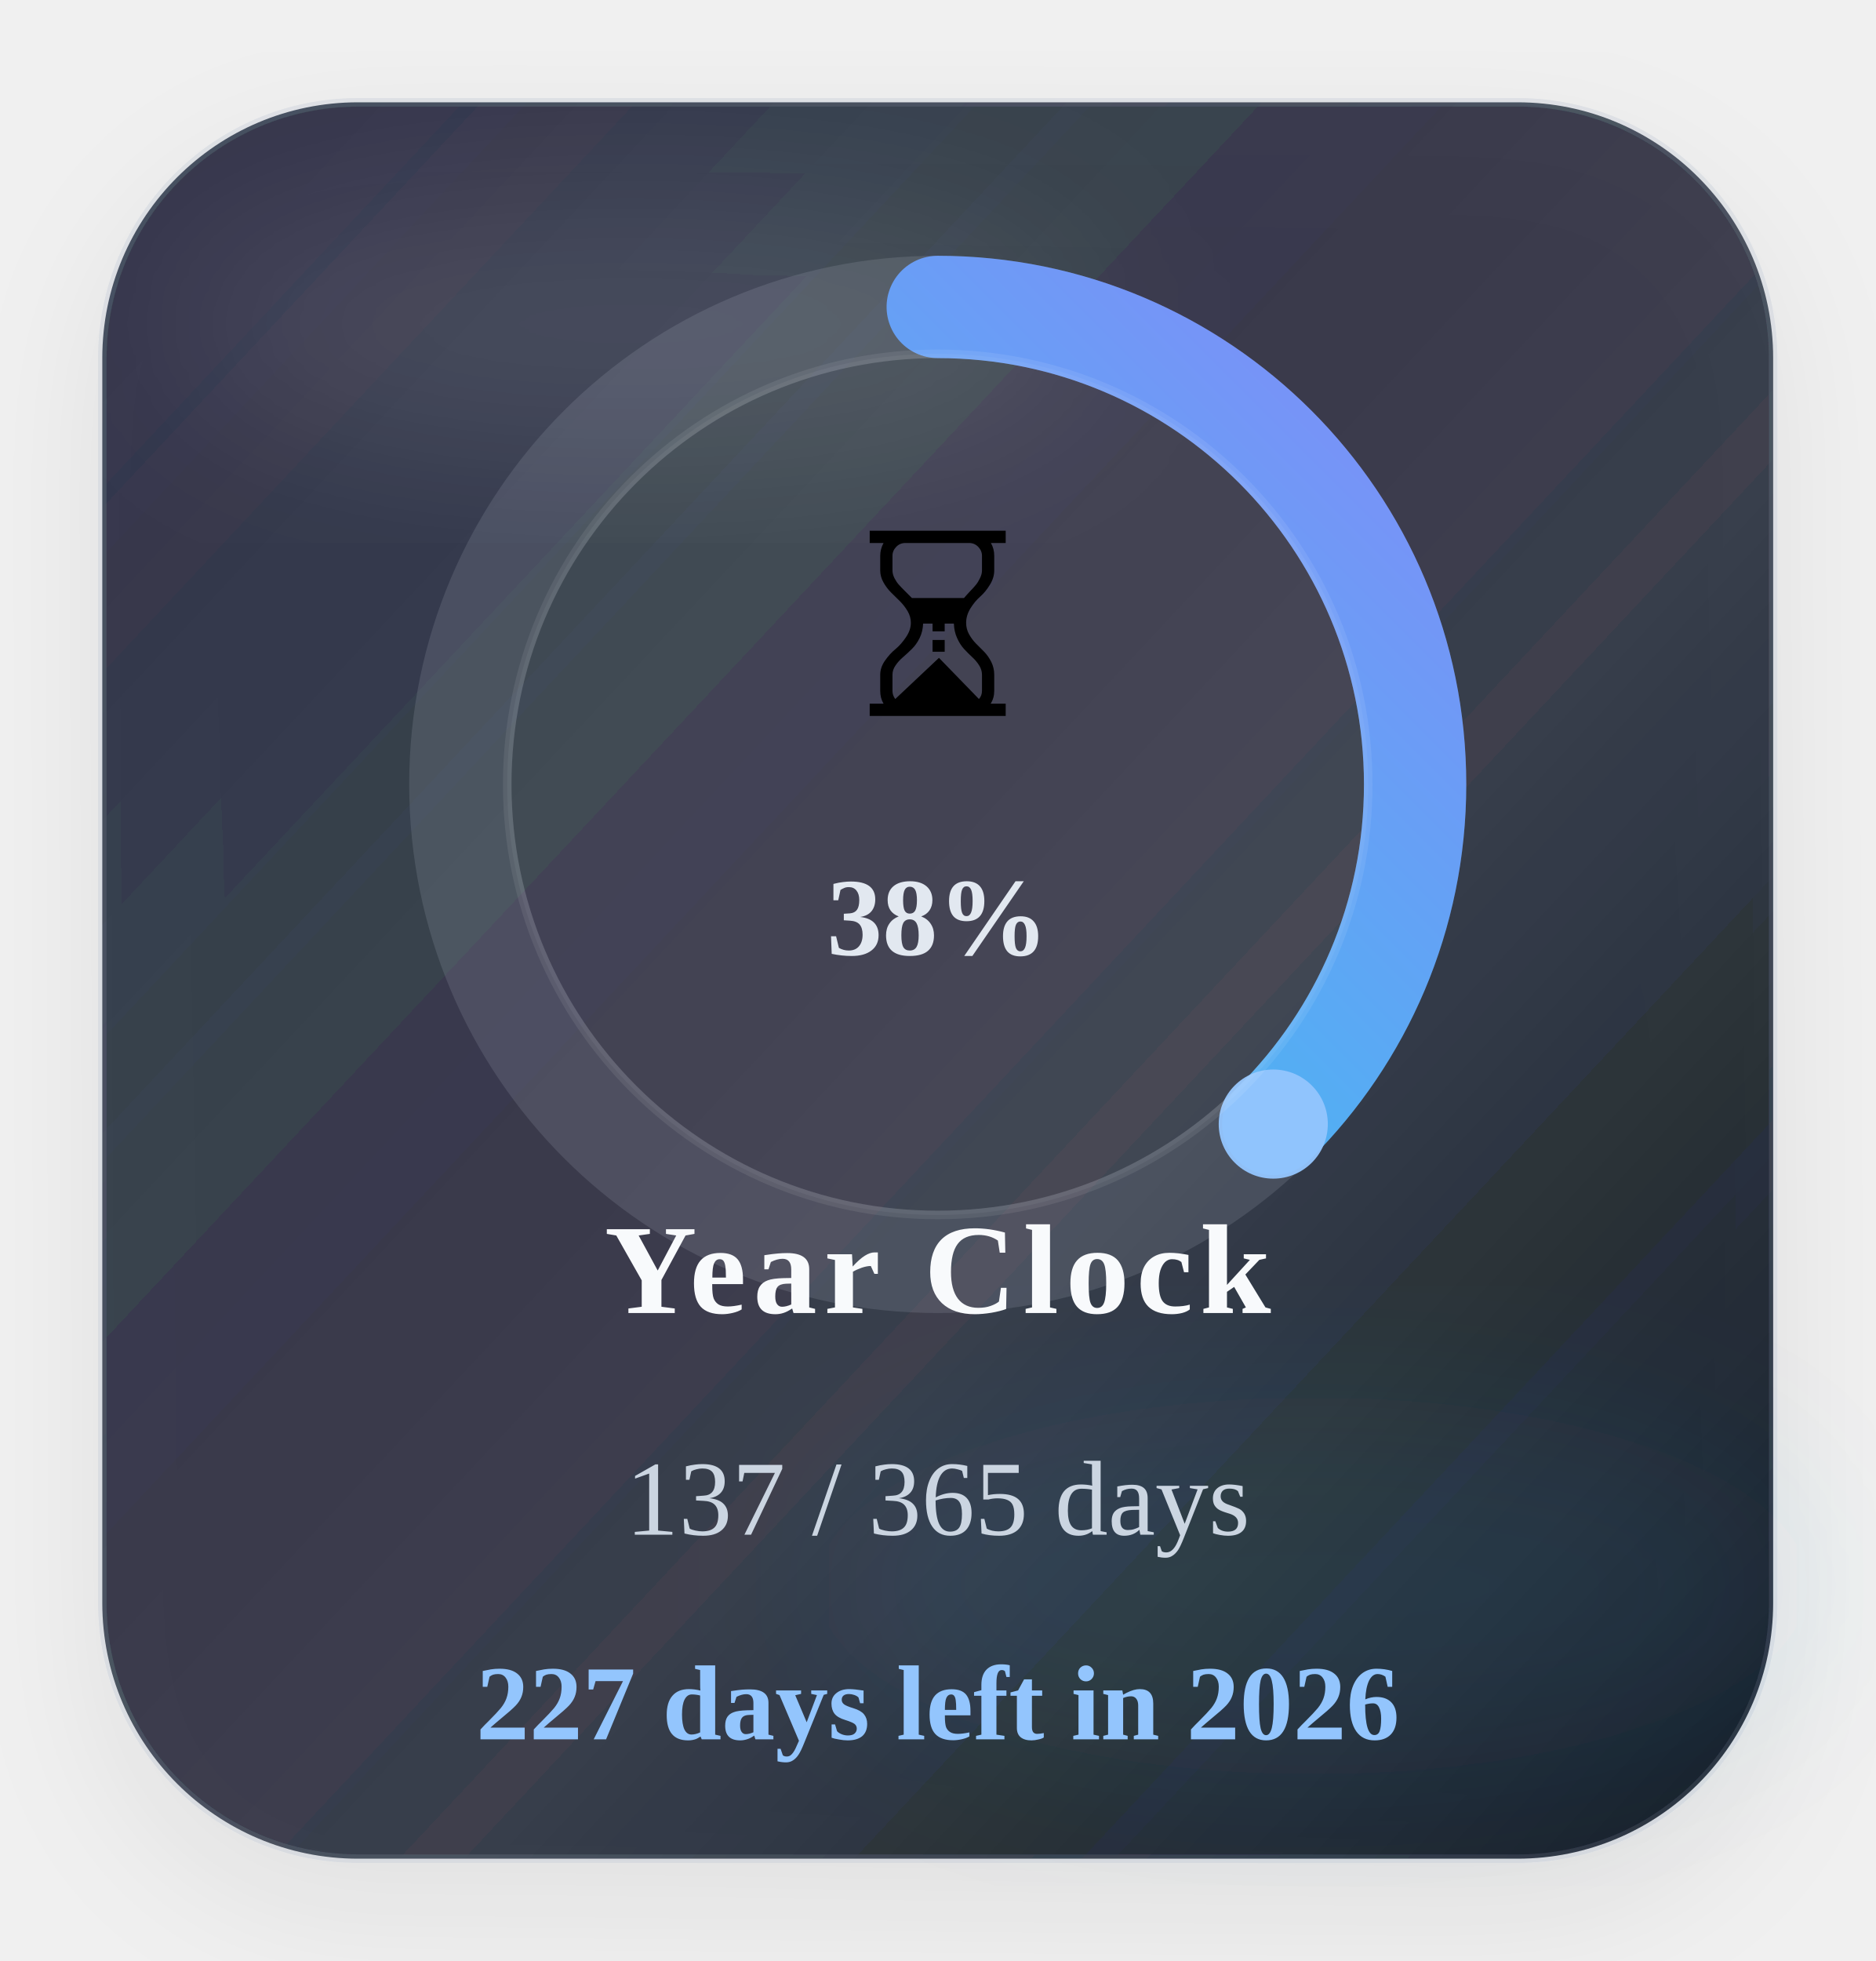
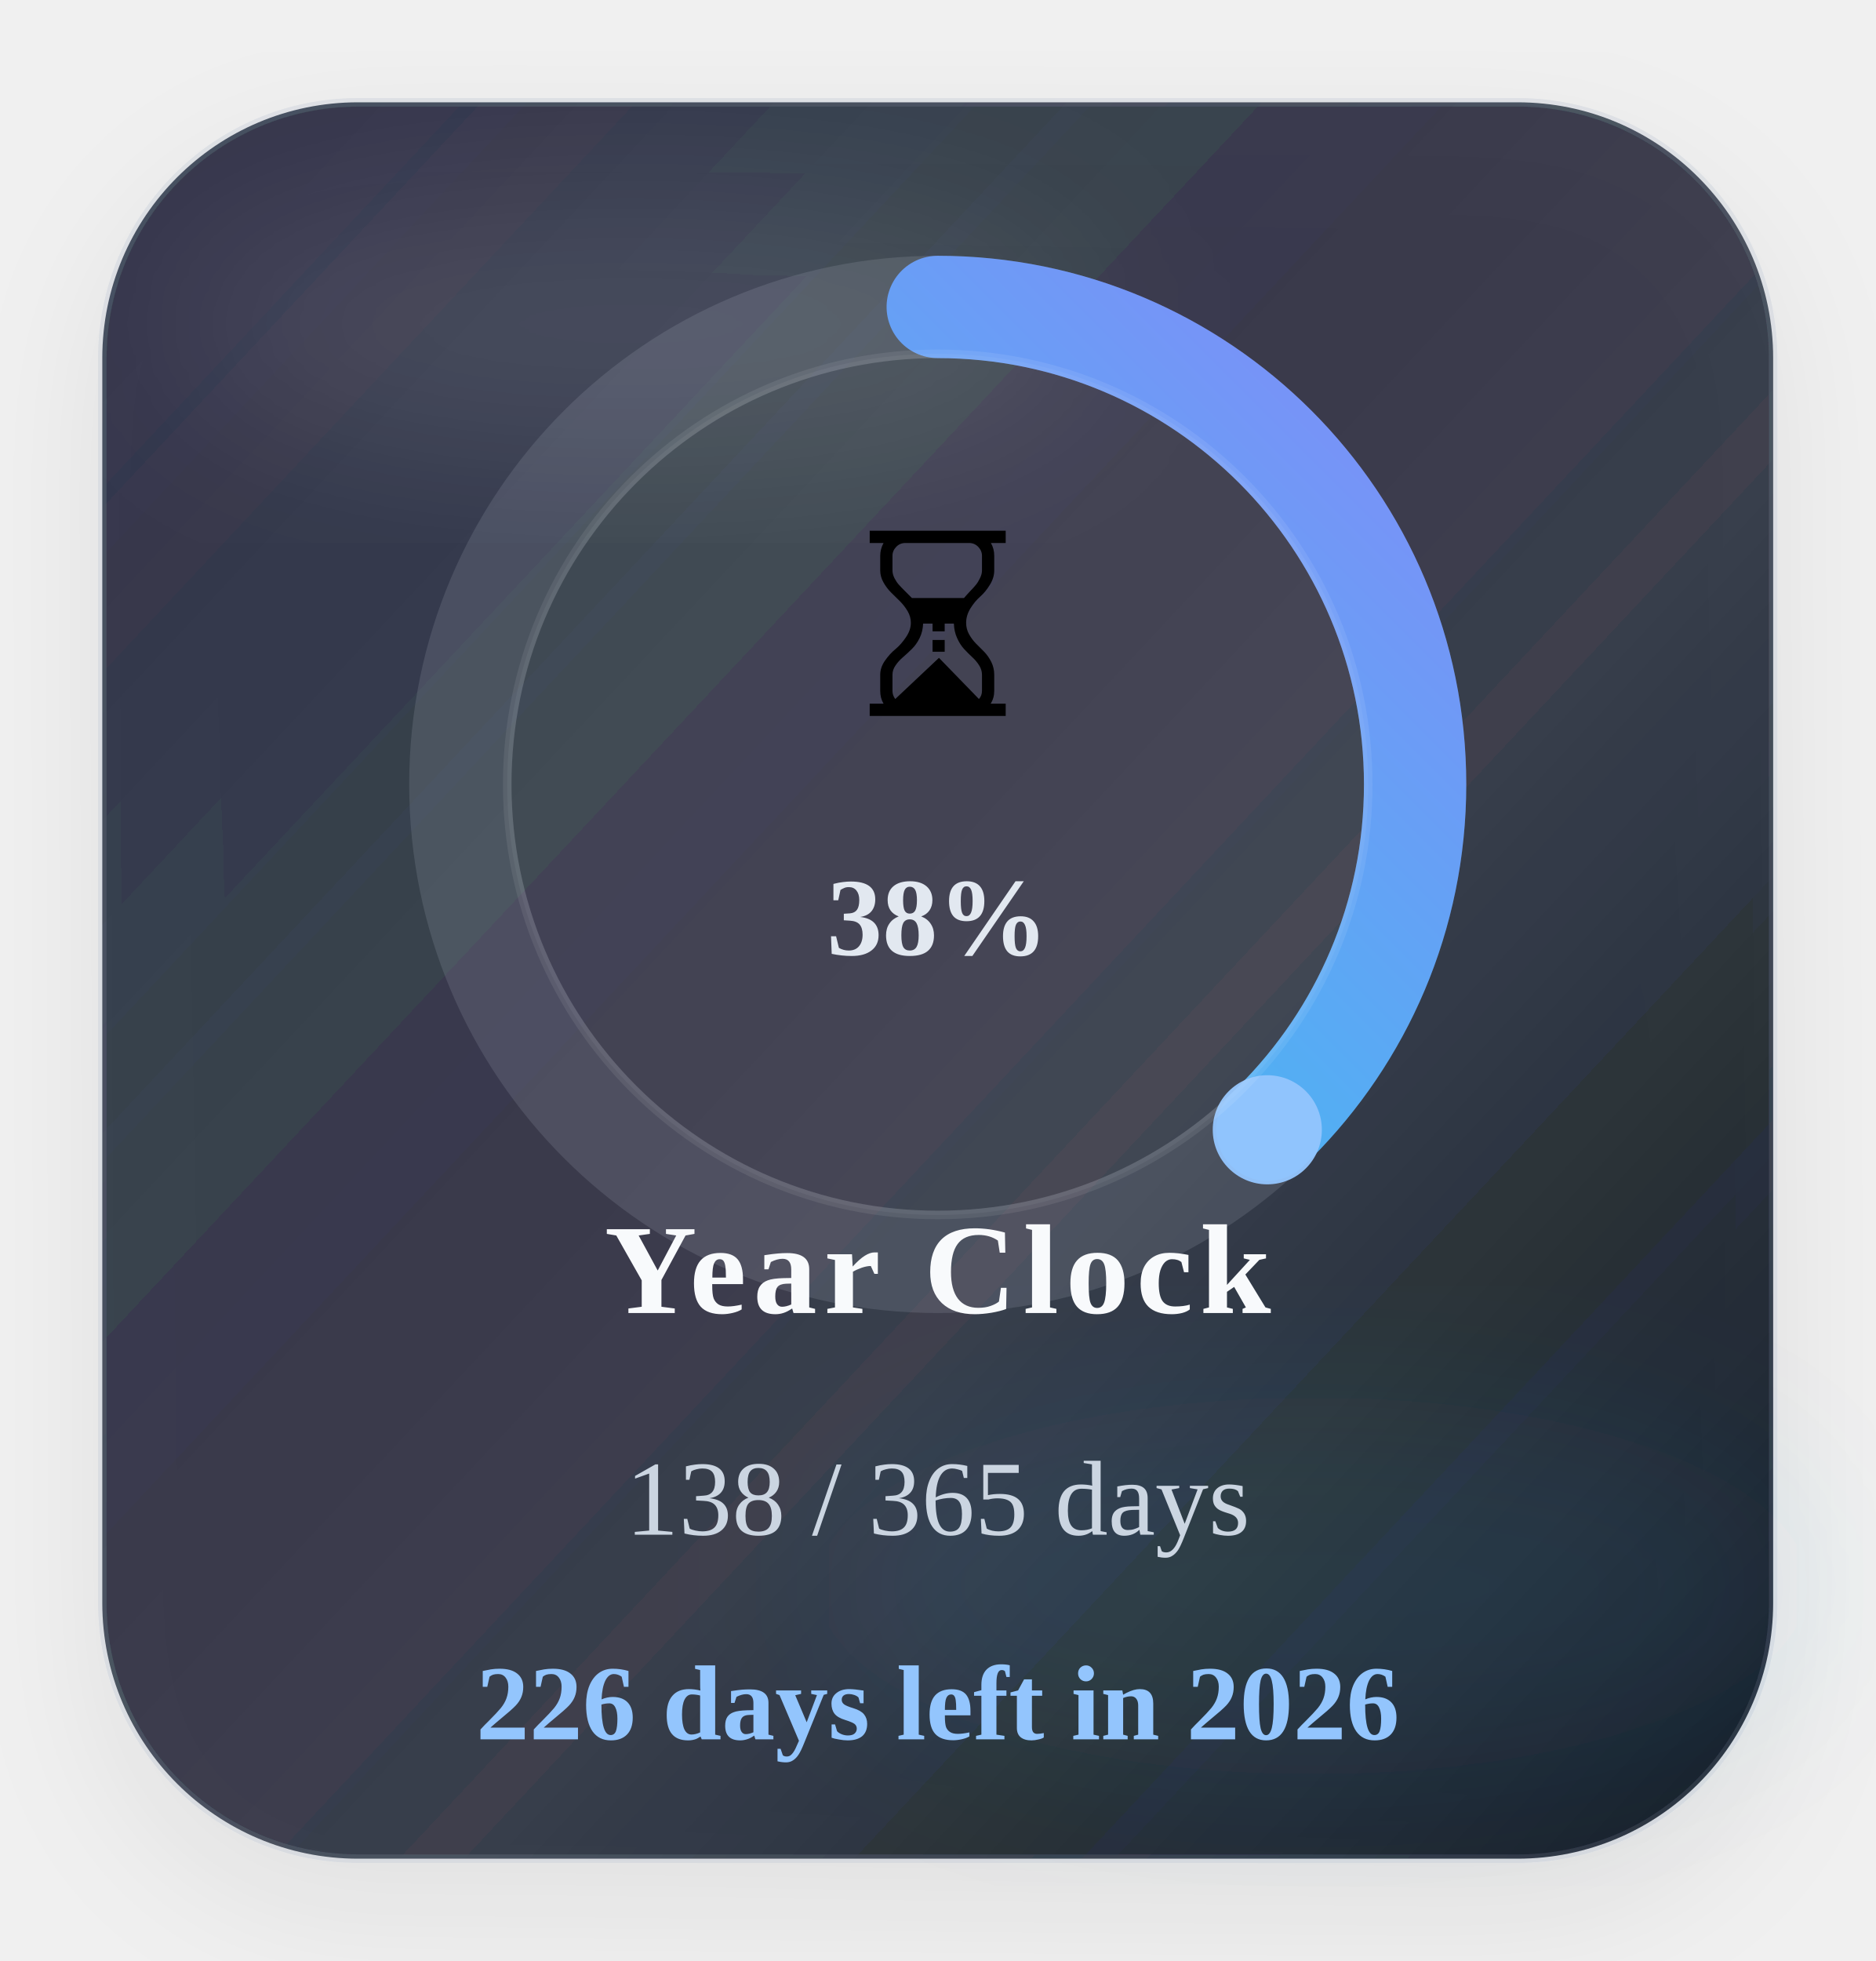
<svg xmlns="http://www.w3.org/2000/svg" width="220" height="230" viewBox="0 0 220 230" role="img" aria-label="Time progress for 2026">
  <defs>
    <linearGradient id="timeGradient" x1="0%" y1="0%" x2="100%" y2="100%">
      <stop offset="0%" stop-color="#22d3ee" />
      <stop offset="100%" stop-color="#818cf8" />
    </linearGradient>
    <linearGradient id="timeCard" x1="0%" y1="0%" x2="100%" y2="100%">
      <stop offset="0%" stop-color="#1c2537" stop-opacity="0.88" />
      <stop offset="60%" stop-color="#111827" stop-opacity="0.8" />
      <stop offset="100%" stop-color="#0b1220" stop-opacity="0.96" />
    </linearGradient>
    <filter id="timeShadow" x="-25%" y="-25%" width="150%" height="150%">
      <feDropShadow dx="0" dy="6" stdDeviation="8" flood-color="#020617" flood-opacity="0.08" />
    </filter>
    <filter id="timeBlur" x="-30%" y="-30%" width="160%" height="160%">
      <feGaussianBlur stdDeviation="10" />
    </filter>
  </defs>
  <rect x="12" y="12" width="196" height="206" rx="30" fill="url(#timeCard)" stroke="#94a3b8" stroke-opacity="0.18" filter="url(#timeShadow)" />
  <ellipse cx="74" cy="38" rx="54" ry="16" fill="#ffffff" fill-opacity="0.09" filter="url(#timeBlur)" />
  <ellipse cx="154" cy="186" rx="58" ry="22" fill="#38bdf8" fill-opacity="0.08" filter="url(#timeBlur)" />
  <circle class="ring-track" cx="110" cy="92" r="56" fill="none" stroke="#cbd5e1" stroke-opacity="0.14" stroke-width="12" />
-   <circle class="progress-ring" cx="110" cy="92" r="56" fill="none" stroke="url(#timeGradient)" stroke-width="12" stroke-linecap="round" stroke-dasharray="351.86" stroke-dashoffset="219.57" data-target-offset="219.57" data-ring-length="351.86" transform="rotate(-90 110 92)" />
-   <circle class="progress-endcap" cx="149.36" cy="131.84" r="6.4" fill="#93c5fd" fill-opacity="0.96" data-center-x="110" data-center-y="92" data-radius="56" data-target-angle="45.3500" />
+   <circle class="progress-ring" cx="110" cy="92" r="56" fill="none" stroke="url(#timeGradient)" stroke-width="12" stroke-linecap="round" stroke-dasharray="351.86" stroke-dashoffset="218.61" data-target-offset="218.61" data-ring-length="351.86" transform="rotate(-90 110 92)" />
+   <circle class="progress-endcap" cx="148.66" cy="132.51" r="6.4" fill="#93c5fd" fill-opacity="0.96" data-center-x="110" data-center-y="92" data-radius="56" data-target-angle="46.3363" />
  <circle class="ring-core" cx="110" cy="92" r="50.5" fill="#ffffff" fill-opacity="0.05" stroke="#ffffff" stroke-opacity="0.08" />
  <text class="progress-emoji" x="110" y="84" text-anchor="middle" font-size="30">⏳</text>
  <text class="progress-percent" x="110" y="112" text-anchor="middle" font-size="13" font-weight="700" fill="#e2e8f0">38%</text>
  <text class="progress-label" x="110" y="154" text-anchor="middle" font-size="15" font-weight="700" letter-spacing="0.8" fill="#f8fafc">Year Clock</text>
-   <text class="progress-value" x="110" y="180" text-anchor="middle" font-size="12.5" fill="#cbd5e1">137 / 365 days</text>
-   <text class="progress-status" data-status-state="remaining" x="110" y="204" text-anchor="middle" font-size="12.5" font-weight="700" fill="#93c5fd">227 days left in 2026</text>
+   <text class="progress-value" x="110" y="180" text-anchor="middle" font-size="12.5" fill="#cbd5e1">138 / 365 days</text>
+   <text class="progress-status" data-status-state="remaining" x="110" y="204" text-anchor="middle" font-size="12.5" font-weight="700" fill="#93c5fd">226 days left in 2026</text>
</svg>
